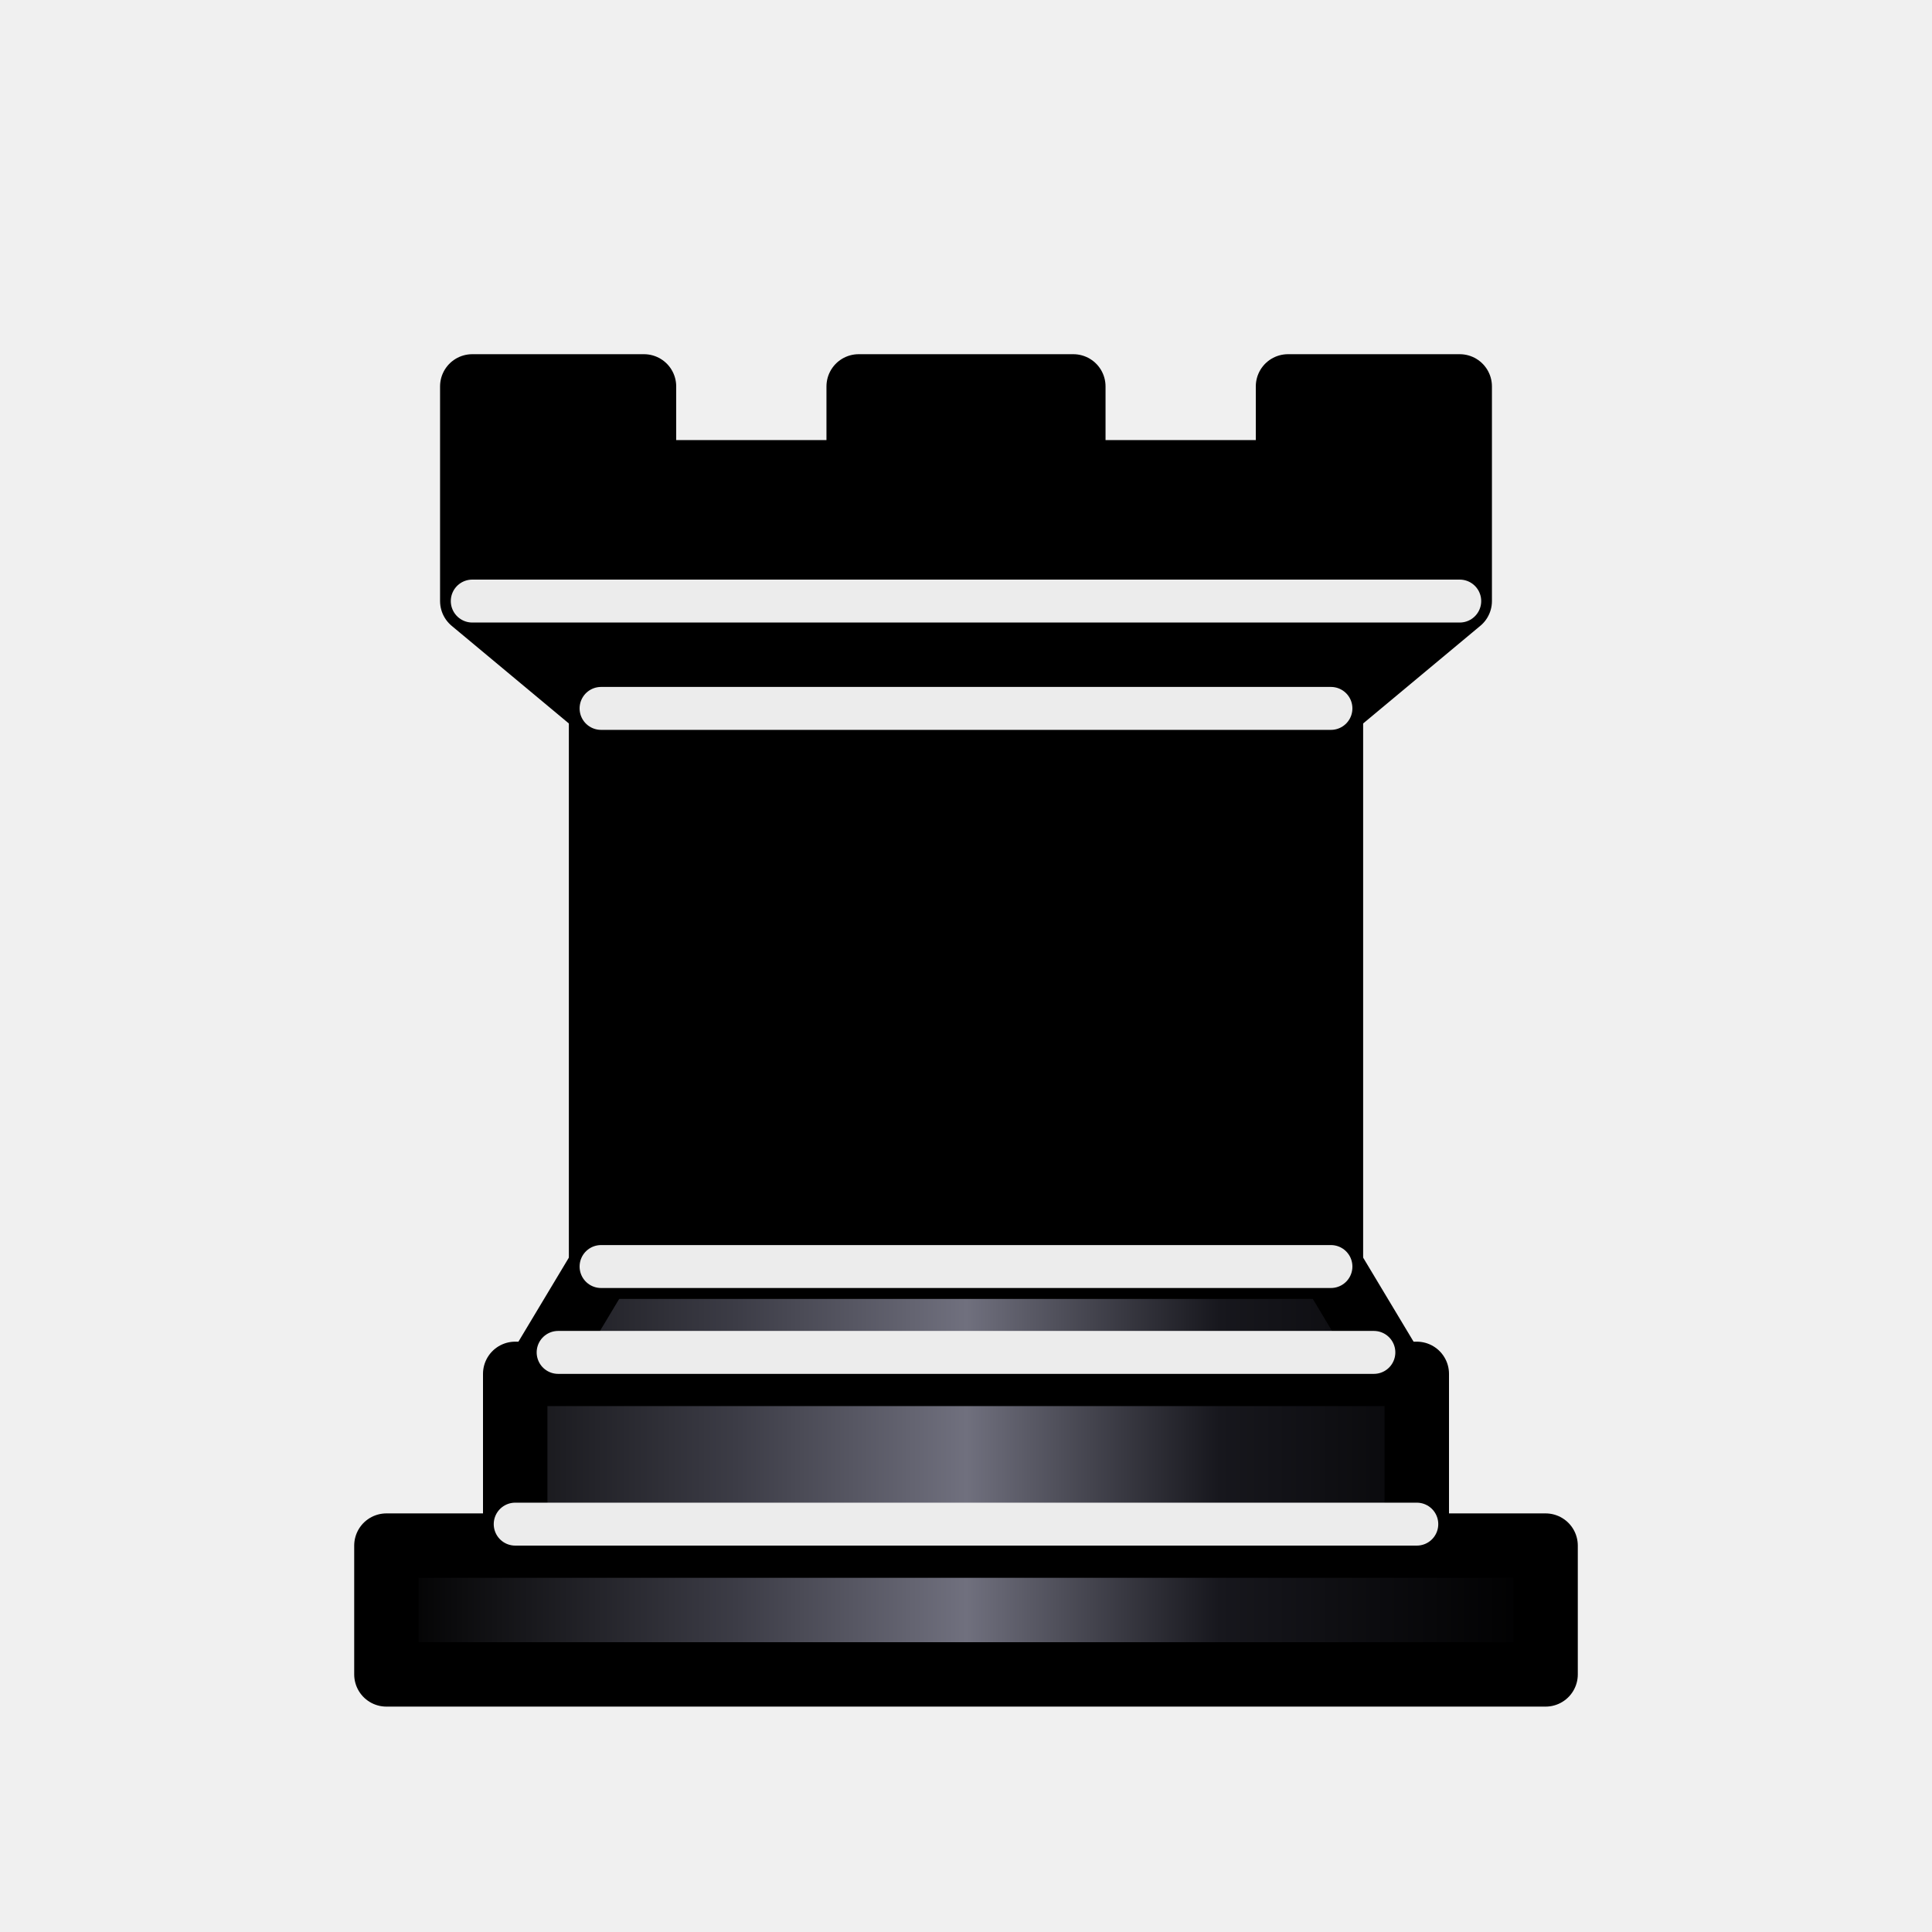
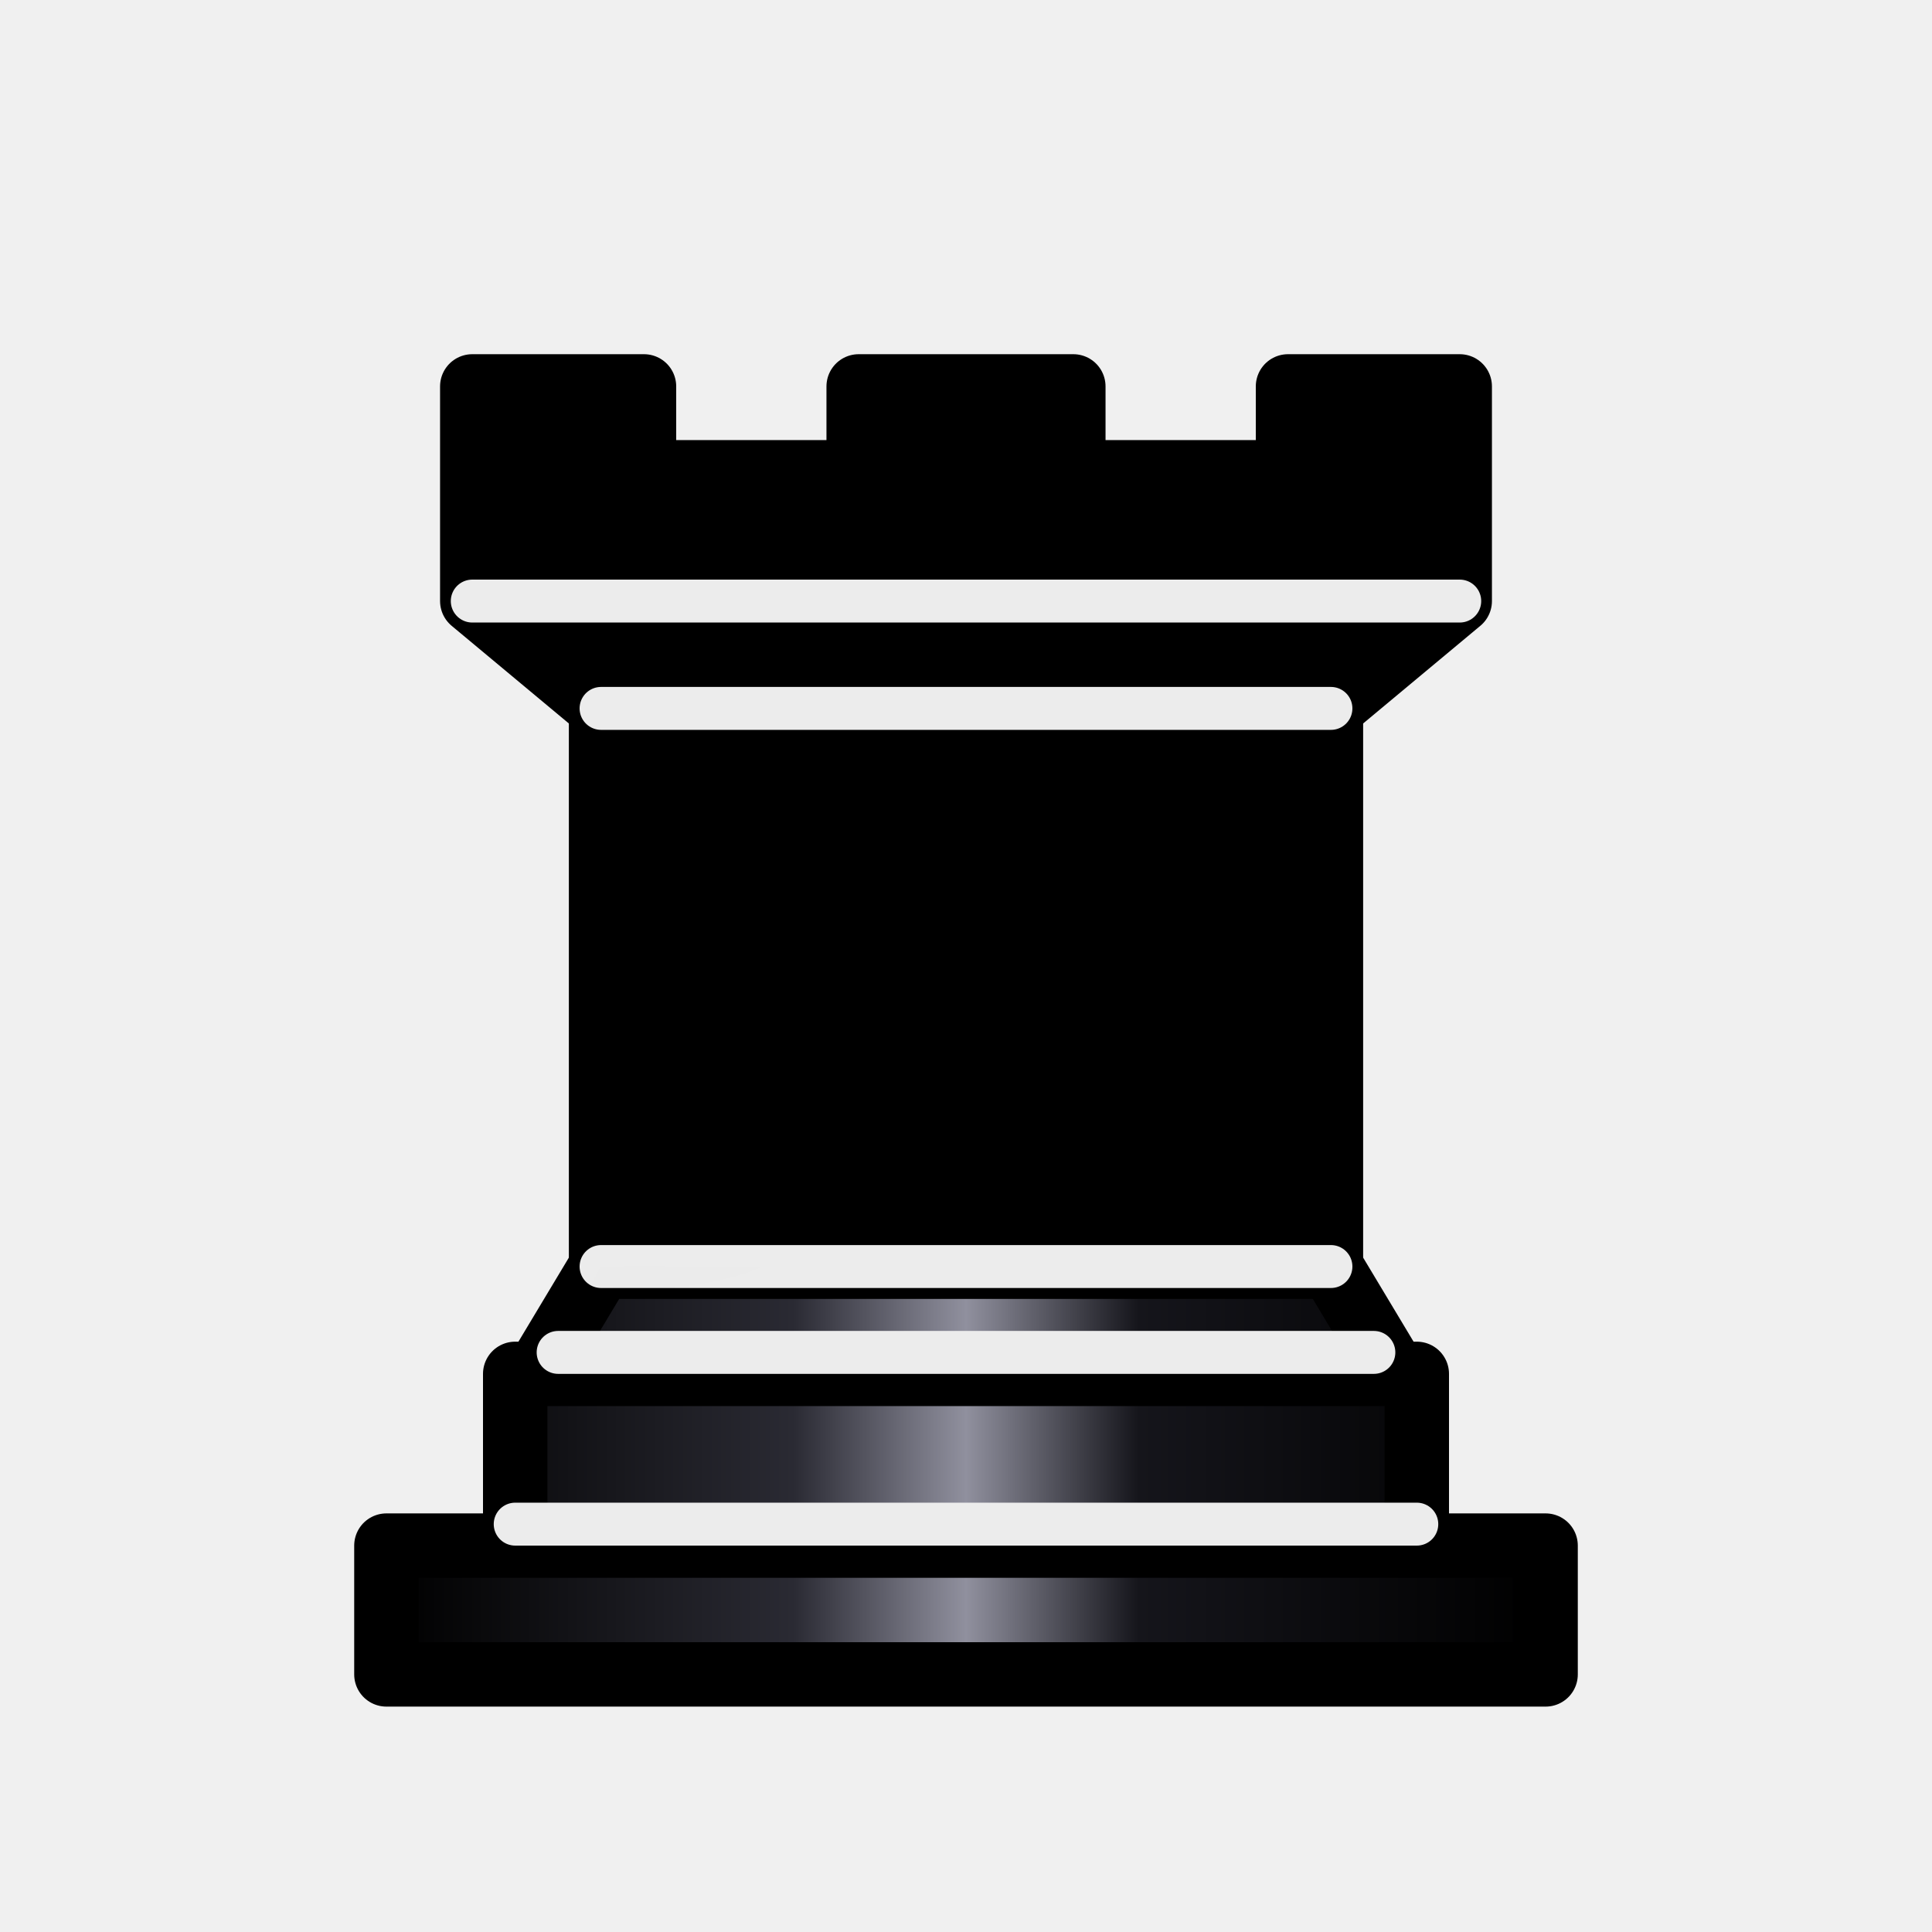
<svg xmlns="http://www.w3.org/2000/svg" viewBox="0 0 45 45">
  <defs>
    <linearGradient id="gb" x1="0" y1="0" x2="1" y2="0">
      <stop offset="0" stop-color="#000000" />
-       <stop offset=".3" stop-color="#3c3c46" />
-       <stop offset=".5" stop-color="#70707e" />
-       <stop offset=".72" stop-color="#17171d" />
+       <stop offset=".35" stop-color="#2a2a33" />
+       <stop offset=".5" stop-color="#90909e" />
+       <stop offset=".65" stop-color="#15151b" />
      <stop offset="1" stop-color="#000000" />
    </linearGradient>
+     <filter id="soft" x="-40%" y="-40%" width="180%" height="180%">
+       <feGaussianBlur stdDeviation="1.6" />
+     </filter>
+     <clipPath id="cl">
+       <path d="M9 39h27v-3H9zm3.5-7 1.5-2.5h17l1.5 2.5zm-.5 4v-4h21v4z" />
+     </clipPath>
  </defs>
  <g fill-rule="evenodd" stroke="#000" stroke-linecap="round" stroke-linejoin="round" stroke-width="1.5">
    <path fill="url(#gb)" stroke-linecap="butt" d="M9 39h27v-3H9zm3.5-7 1.5-2.5h17l1.5 2.5zm-.5 4v-4h21v4z" />
    <path stroke-linecap="butt" stroke-linejoin="miter" d="M14 29.5v-13h17v13z" />
    <path stroke-linecap="butt" d="M14 16.5 11 14h23l-3 2.5zM11 14V9h4v2h5V9h5v2h5V9h4v5z" />
    <path fill="none" stroke="#ececec" stroke-linejoin="miter" stroke-width="1" d="M12 35.5h21m-20-4h19m-18-2h17m-17-13h17M11 14h23" />
+     <g clip-path="url(#cl)">
+       <ellipse cx="15" cy="13" rx="4.5" ry="13" fill="#ffffff" opacity="0.32" filter="url(#soft)" />
+     </g>
  </g>
</svg>
